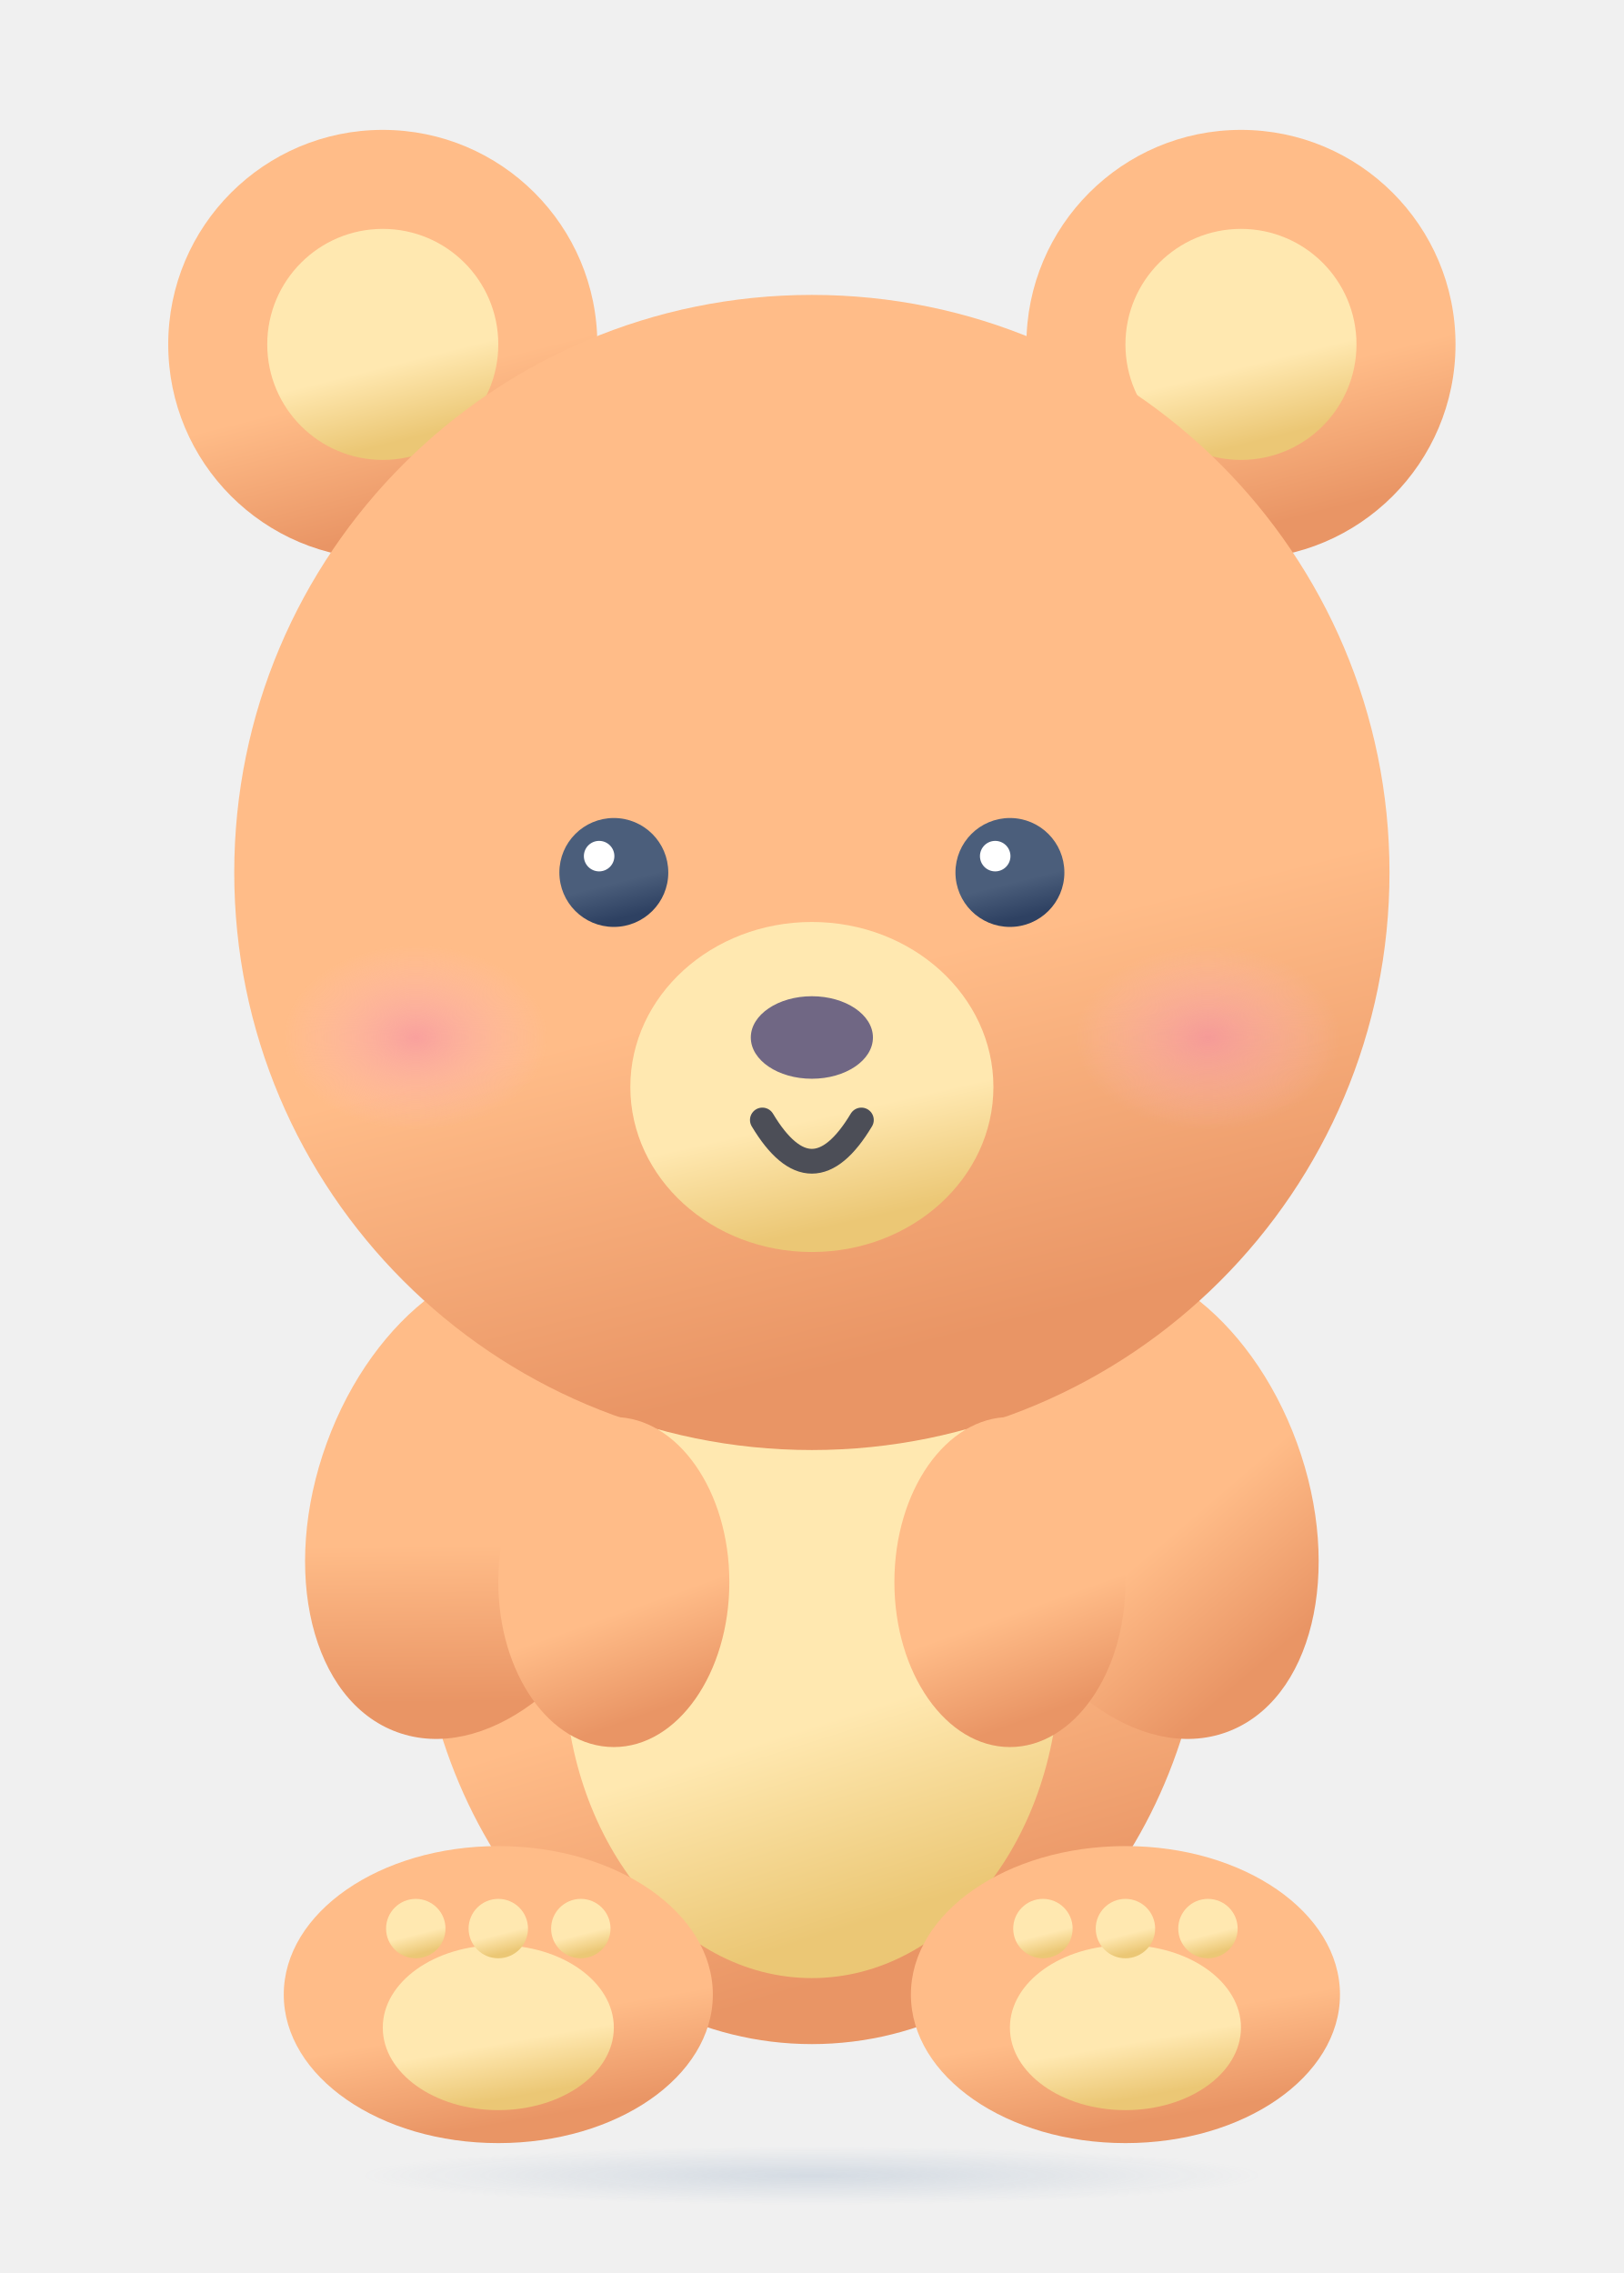
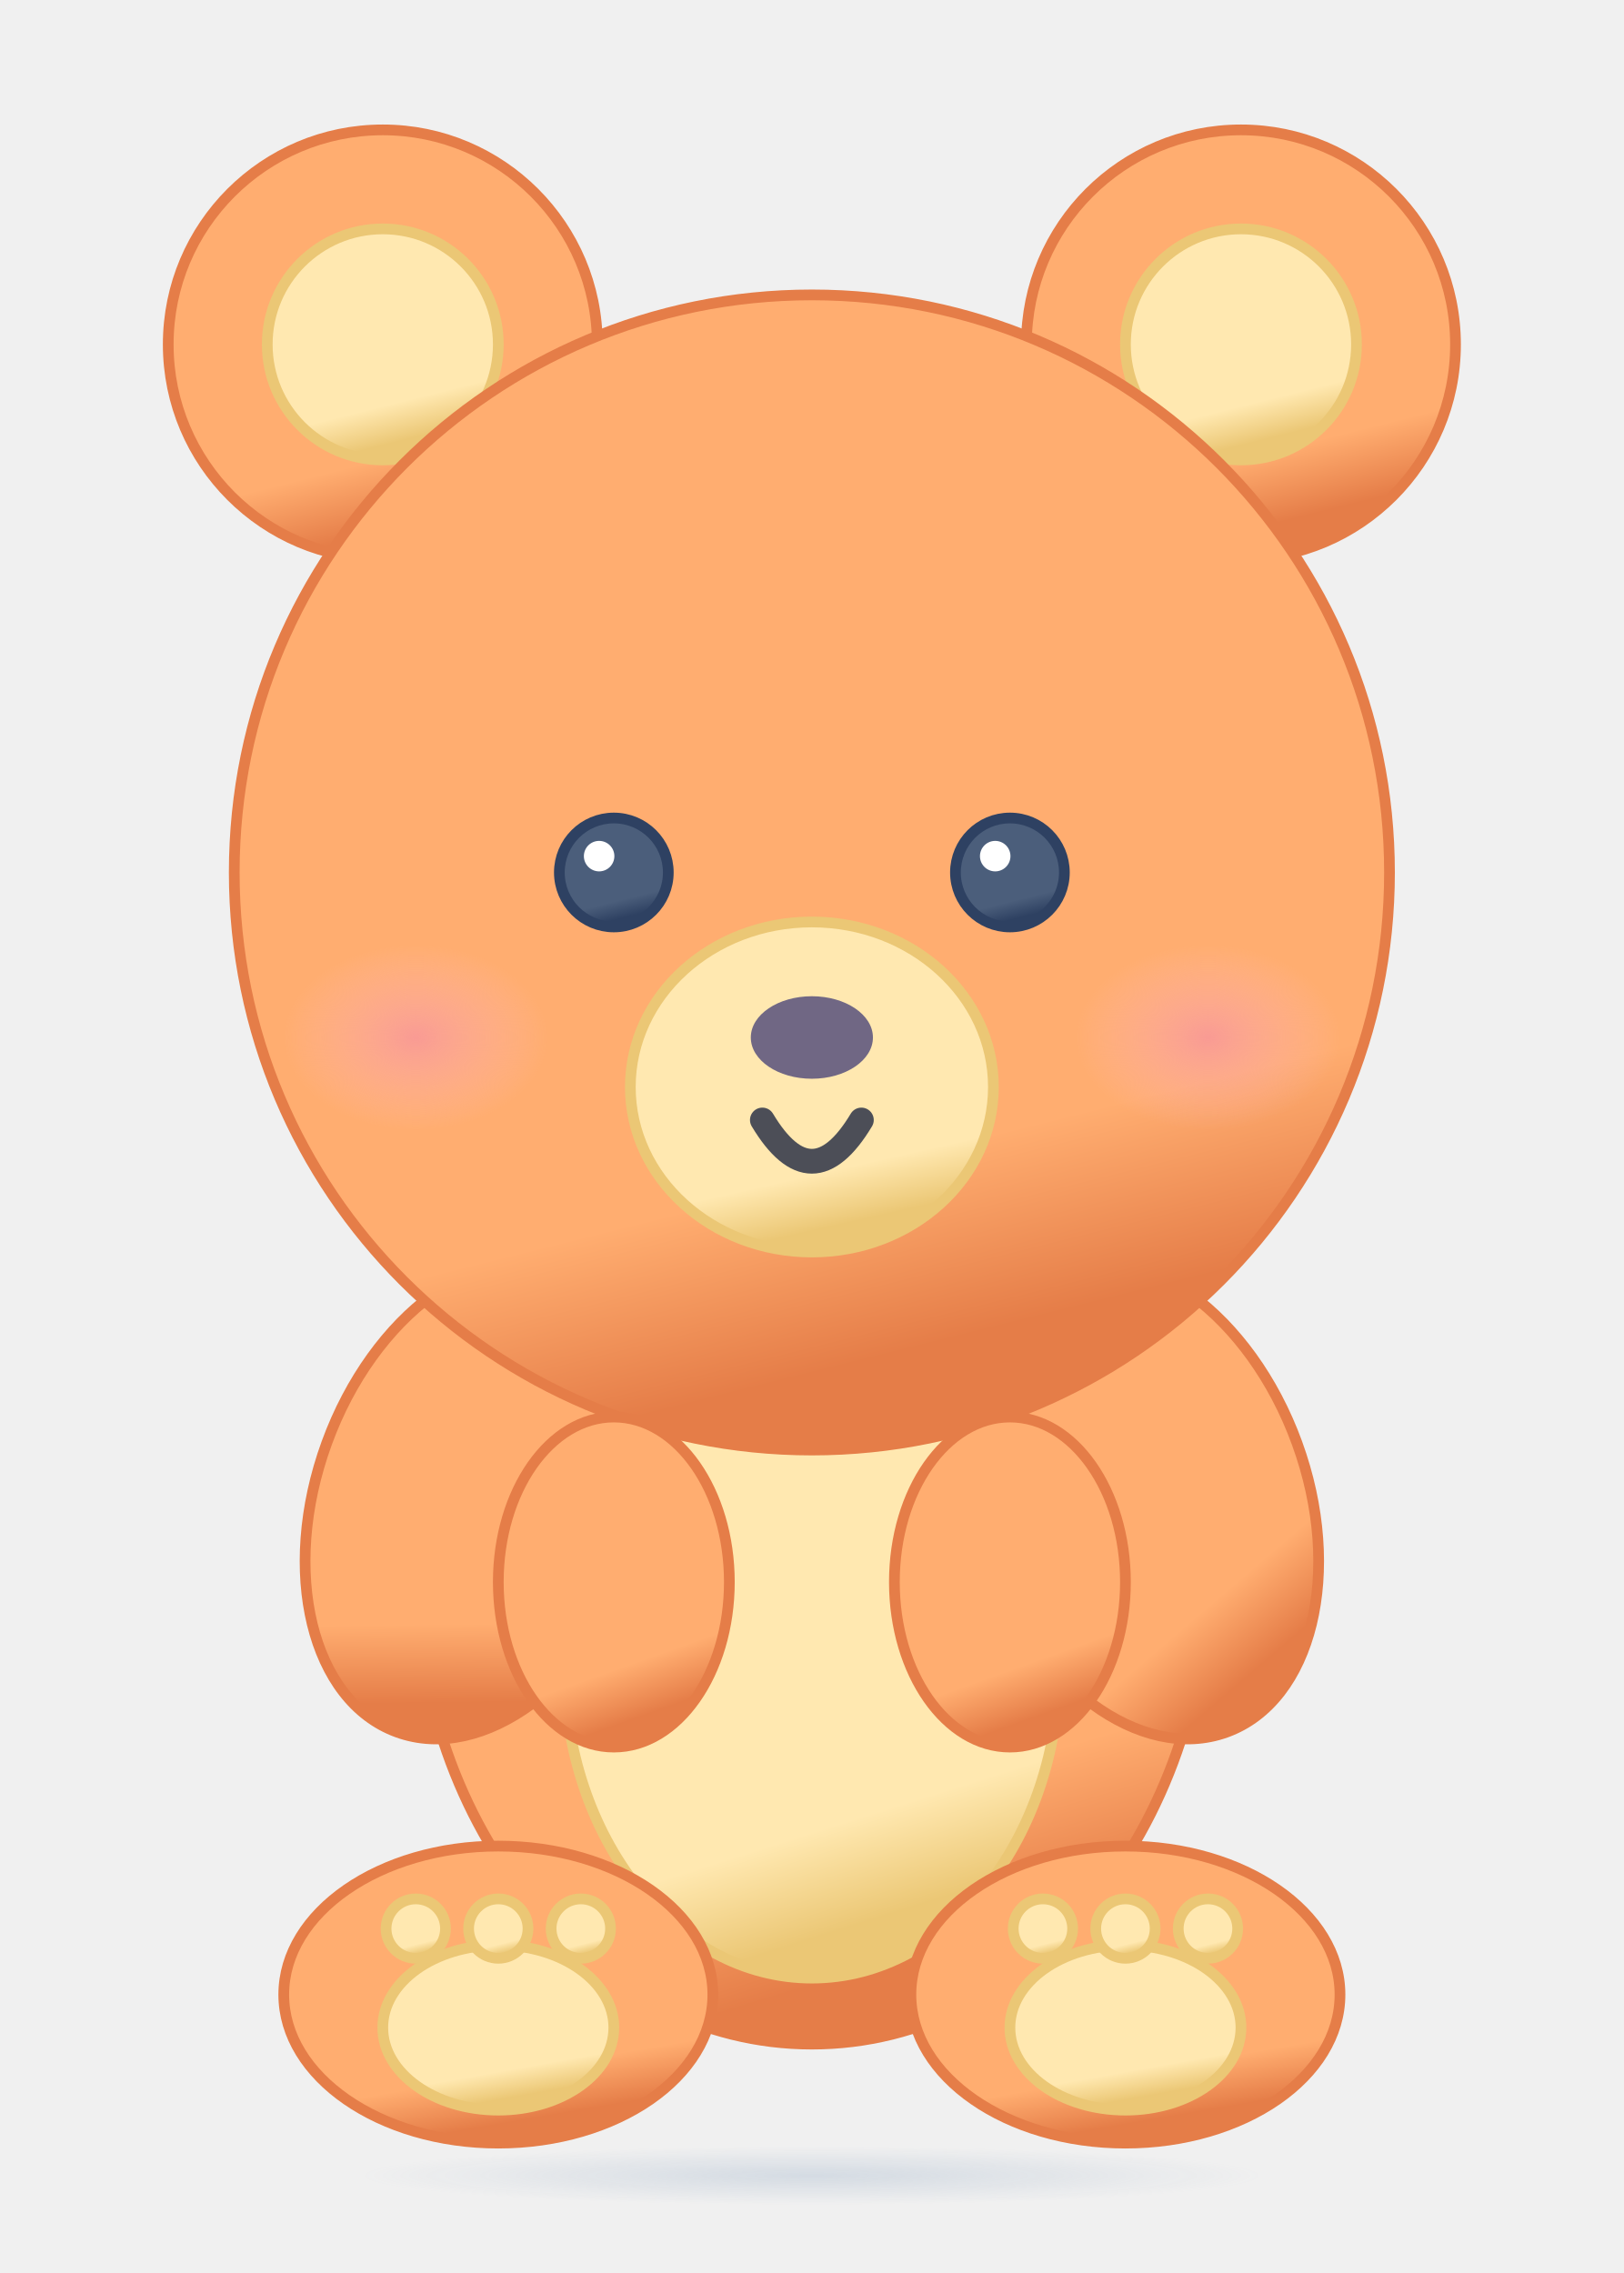
<svg xmlns="http://www.w3.org/2000/svg" viewBox="0 0 100 140" width="100" height="140" preserveAspectRatio="xMidYMid meet">
  <defs>
    <linearGradient id="orange" x1="0" y1="0" x2=".25" y2="1">
-       <stop stop-color="#ffbc88" />
-       <stop offset=".68" stop-color="#ffbc88" />
-       <stop offset="1" stop-color="#e99565" />
+       <stop stop-color="#ffad70" />
+       <stop offset=".84" stop-color="#ffad70" />
+       <stop offset="1" stop-color="#e57d48" />
    </linearGradient>
    <linearGradient id="cream" x1="0" y1="0" x2=".25" y2="1">
      <stop stop-color="#ffe8b0" />
-       <stop offset=".68" stop-color="#ffe8b0" />
+       <stop offset=".84" stop-color="#ffe8b0" />
      <stop offset="1" stop-color="#ebc775" />
    </linearGradient>
    <radialGradient id="blush">
      <stop stop-color="#f58eab" stop-opacity=".6" />
      <stop offset="1" stop-color="#ffc0d1" stop-opacity="0" />
    </radialGradient>
    <linearGradient id="dark" x1="0" y1="0" x2=".25" y2="1">
      <stop stop-color="#4b5e7b" />
-       <stop offset=".68" stop-color="#4b5e7b" />
+       <stop offset=".84" stop-color="#4b5e7b" />
      <stop offset="1" stop-color="#2e4162" />
    </linearGradient>
    <radialGradient id="floor-shadow">
      <stop stop-color="#6486ad" stop-opacity=".2" />
      <stop offset=".5" stop-color="#6486ad" stop-opacity=".1" />
      <stop offset="1" stop-color="#6486ad" stop-opacity="0" />
    </radialGradient>
  </defs>
  <ellipse cx="50.0" cy="134" rx="28" ry="1.8" fill="url(#floor-shadow)" />
  <g id="item-model" transform="translate(-0.819672 -5.213115) scale(1.016393)">
-     <ellipse cx="50" cy="100" rx="24" ry="29" fill="url(#orange)" />
-     <ellipse cx="50" cy="106" rx="15" ry="19" fill="url(#cream)" />
-     <ellipse cx="30" cy="96" rx="10" ry="15" fill="url(#orange)" transform="rotate(20 30 96)" />
-     <ellipse cx="70" cy="96" rx="10" ry="15" fill="url(#orange)" transform="rotate(-20 70 96)" />
-     <circle cx="24" cy="26" r="13" fill="url(#orange)" />
-     <circle cx="76" cy="26" r="13" fill="url(#orange)" />
-     <circle cx="24" cy="26" r="7" fill="url(#cream)" />
-     <circle cx="76" cy="26" r="7" fill="url(#cream)" />
-     <ellipse cx="50" cy="58" rx="35" ry="35" fill="url(#orange)" />
+     <ellipse cx="50" cy="100" rx="24" ry="29" fill="url(#orange)" stroke="#e57d48" stroke-width=".65" stroke-linejoin="round" />
+     <ellipse cx="50" cy="106" rx="15" ry="19" fill="url(#cream)" stroke="#ebc775" stroke-width=".65" stroke-linejoin="round" />
+     <ellipse cx="30" cy="96" rx="10" ry="15" fill="url(#orange)" transform="rotate(20 30 96)" stroke="#e57d48" stroke-width=".65" stroke-linejoin="round" />
+     <ellipse cx="70" cy="96" rx="10" ry="15" fill="url(#orange)" transform="rotate(-20 70 96)" stroke="#e57d48" stroke-width=".65" stroke-linejoin="round" />
+     <circle cx="24" cy="26" r="13" fill="url(#orange)" stroke="#e57d48" stroke-width=".65" stroke-linejoin="round" />
+     <circle cx="76" cy="26" r="13" fill="url(#orange)" stroke="#e57d48" stroke-width=".65" stroke-linejoin="round" />
+     <circle cx="24" cy="26" r="7" fill="url(#cream)" stroke="#ebc775" stroke-width=".65" stroke-linejoin="round" />
+     <circle cx="76" cy="26" r="7" fill="url(#cream)" stroke="#ebc775" stroke-width=".65" stroke-linejoin="round" />
+     <ellipse cx="50" cy="58" rx="35" ry="35" fill="url(#orange)" stroke="#e57d48" stroke-width=".65" stroke-linejoin="round" />
    <ellipse cx="26" cy="68" rx="8" ry="5.6" fill="url(#blush)" />
    <ellipse cx="74" cy="68" rx="8" ry="5.6" fill="url(#blush)" />
-     <circle cx="38" cy="58" r="3.3" fill="url(#dark)" />
+     <circle cx="38" cy="58" r="3.3" fill="url(#dark)" stroke="#2e4162" stroke-width=".65" stroke-linejoin="round" />
    <circle cx="37.109" cy="57.01" r="0.924" fill="#fff" />
-     <circle cx="62" cy="58" r="3.3" fill="url(#dark)" />
+     <circle cx="62" cy="58" r="3.3" fill="url(#dark)" stroke="#2e4162" stroke-width=".65" stroke-linejoin="round" />
    <circle cx="61.109" cy="57.01" r="0.924" fill="#fff" />
-     <ellipse cx="50" cy="71" rx="11" ry="10" fill="url(#cream)" />
+     <ellipse cx="50" cy="71" rx="11" ry="10" fill="url(#cream)" stroke="#ebc775" stroke-width=".65" stroke-linejoin="round" />
    <ellipse cx="50" cy="68" rx="3.7" ry="2.5" fill="#706784" />
    <path d="M47 73 Q50 78 53 73" fill="none" stroke="#4c4e57" stroke-width="1.5" stroke-linecap="round" stroke-linejoin="round" />
-     <ellipse cx="38" cy="101" rx="7" ry="10" fill="url(#orange)" />
-     <ellipse cx="62" cy="101" rx="7" ry="10" fill="url(#orange)" />
-     <ellipse cx="31" cy="126" rx="13" ry="9" fill="url(#orange)" />
-     <ellipse cx="31" cy="128" rx="7" ry="5" fill="url(#cream)" />
-     <circle cx="26" cy="122" r="1.8" fill="url(#cream)" />
-     <circle cx="31" cy="122" r="1.8" fill="url(#cream)" />
-     <circle cx="36" cy="122" r="1.8" fill="url(#cream)" />
-     <ellipse cx="69" cy="126" rx="13" ry="9" fill="url(#orange)" />
-     <ellipse cx="69" cy="128" rx="7" ry="5" fill="url(#cream)" />
-     <circle cx="64" cy="122" r="1.8" fill="url(#cream)" />
-     <circle cx="69" cy="122" r="1.8" fill="url(#cream)" />
-     <circle cx="74" cy="122" r="1.8" fill="url(#cream)" />
+     <ellipse cx="38" cy="101" rx="7" ry="10" fill="url(#orange)" stroke="#e57d48" stroke-width=".65" stroke-linejoin="round" />
+     <ellipse cx="62" cy="101" rx="7" ry="10" fill="url(#orange)" stroke="#e57d48" stroke-width=".65" stroke-linejoin="round" />
+     <ellipse cx="31" cy="126" rx="13" ry="9" fill="url(#orange)" stroke="#e57d48" stroke-width=".65" stroke-linejoin="round" />
+     <ellipse cx="31" cy="128" rx="7" ry="5" fill="url(#cream)" stroke="#ebc775" stroke-width=".65" stroke-linejoin="round" />
+     <circle cx="26" cy="122" r="1.8" fill="url(#cream)" stroke="#ebc775" stroke-width=".65" stroke-linejoin="round" />
+     <circle cx="31" cy="122" r="1.8" fill="url(#cream)" stroke="#ebc775" stroke-width=".65" stroke-linejoin="round" />
+     <circle cx="36" cy="122" r="1.8" fill="url(#cream)" stroke="#ebc775" stroke-width=".65" stroke-linejoin="round" />
+     <ellipse cx="69" cy="126" rx="13" ry="9" fill="url(#orange)" stroke="#e57d48" stroke-width=".65" stroke-linejoin="round" />
+     <ellipse cx="69" cy="128" rx="7" ry="5" fill="url(#cream)" stroke="#ebc775" stroke-width=".65" stroke-linejoin="round" />
+     <circle cx="64" cy="122" r="1.8" fill="url(#cream)" stroke="#ebc775" stroke-width=".65" stroke-linejoin="round" />
+     <circle cx="69" cy="122" r="1.8" fill="url(#cream)" stroke="#ebc775" stroke-width=".65" stroke-linejoin="round" />
+     <circle cx="74" cy="122" r="1.8" fill="url(#cream)" stroke="#ebc775" stroke-width=".65" stroke-linejoin="round" />
  </g>
</svg>
